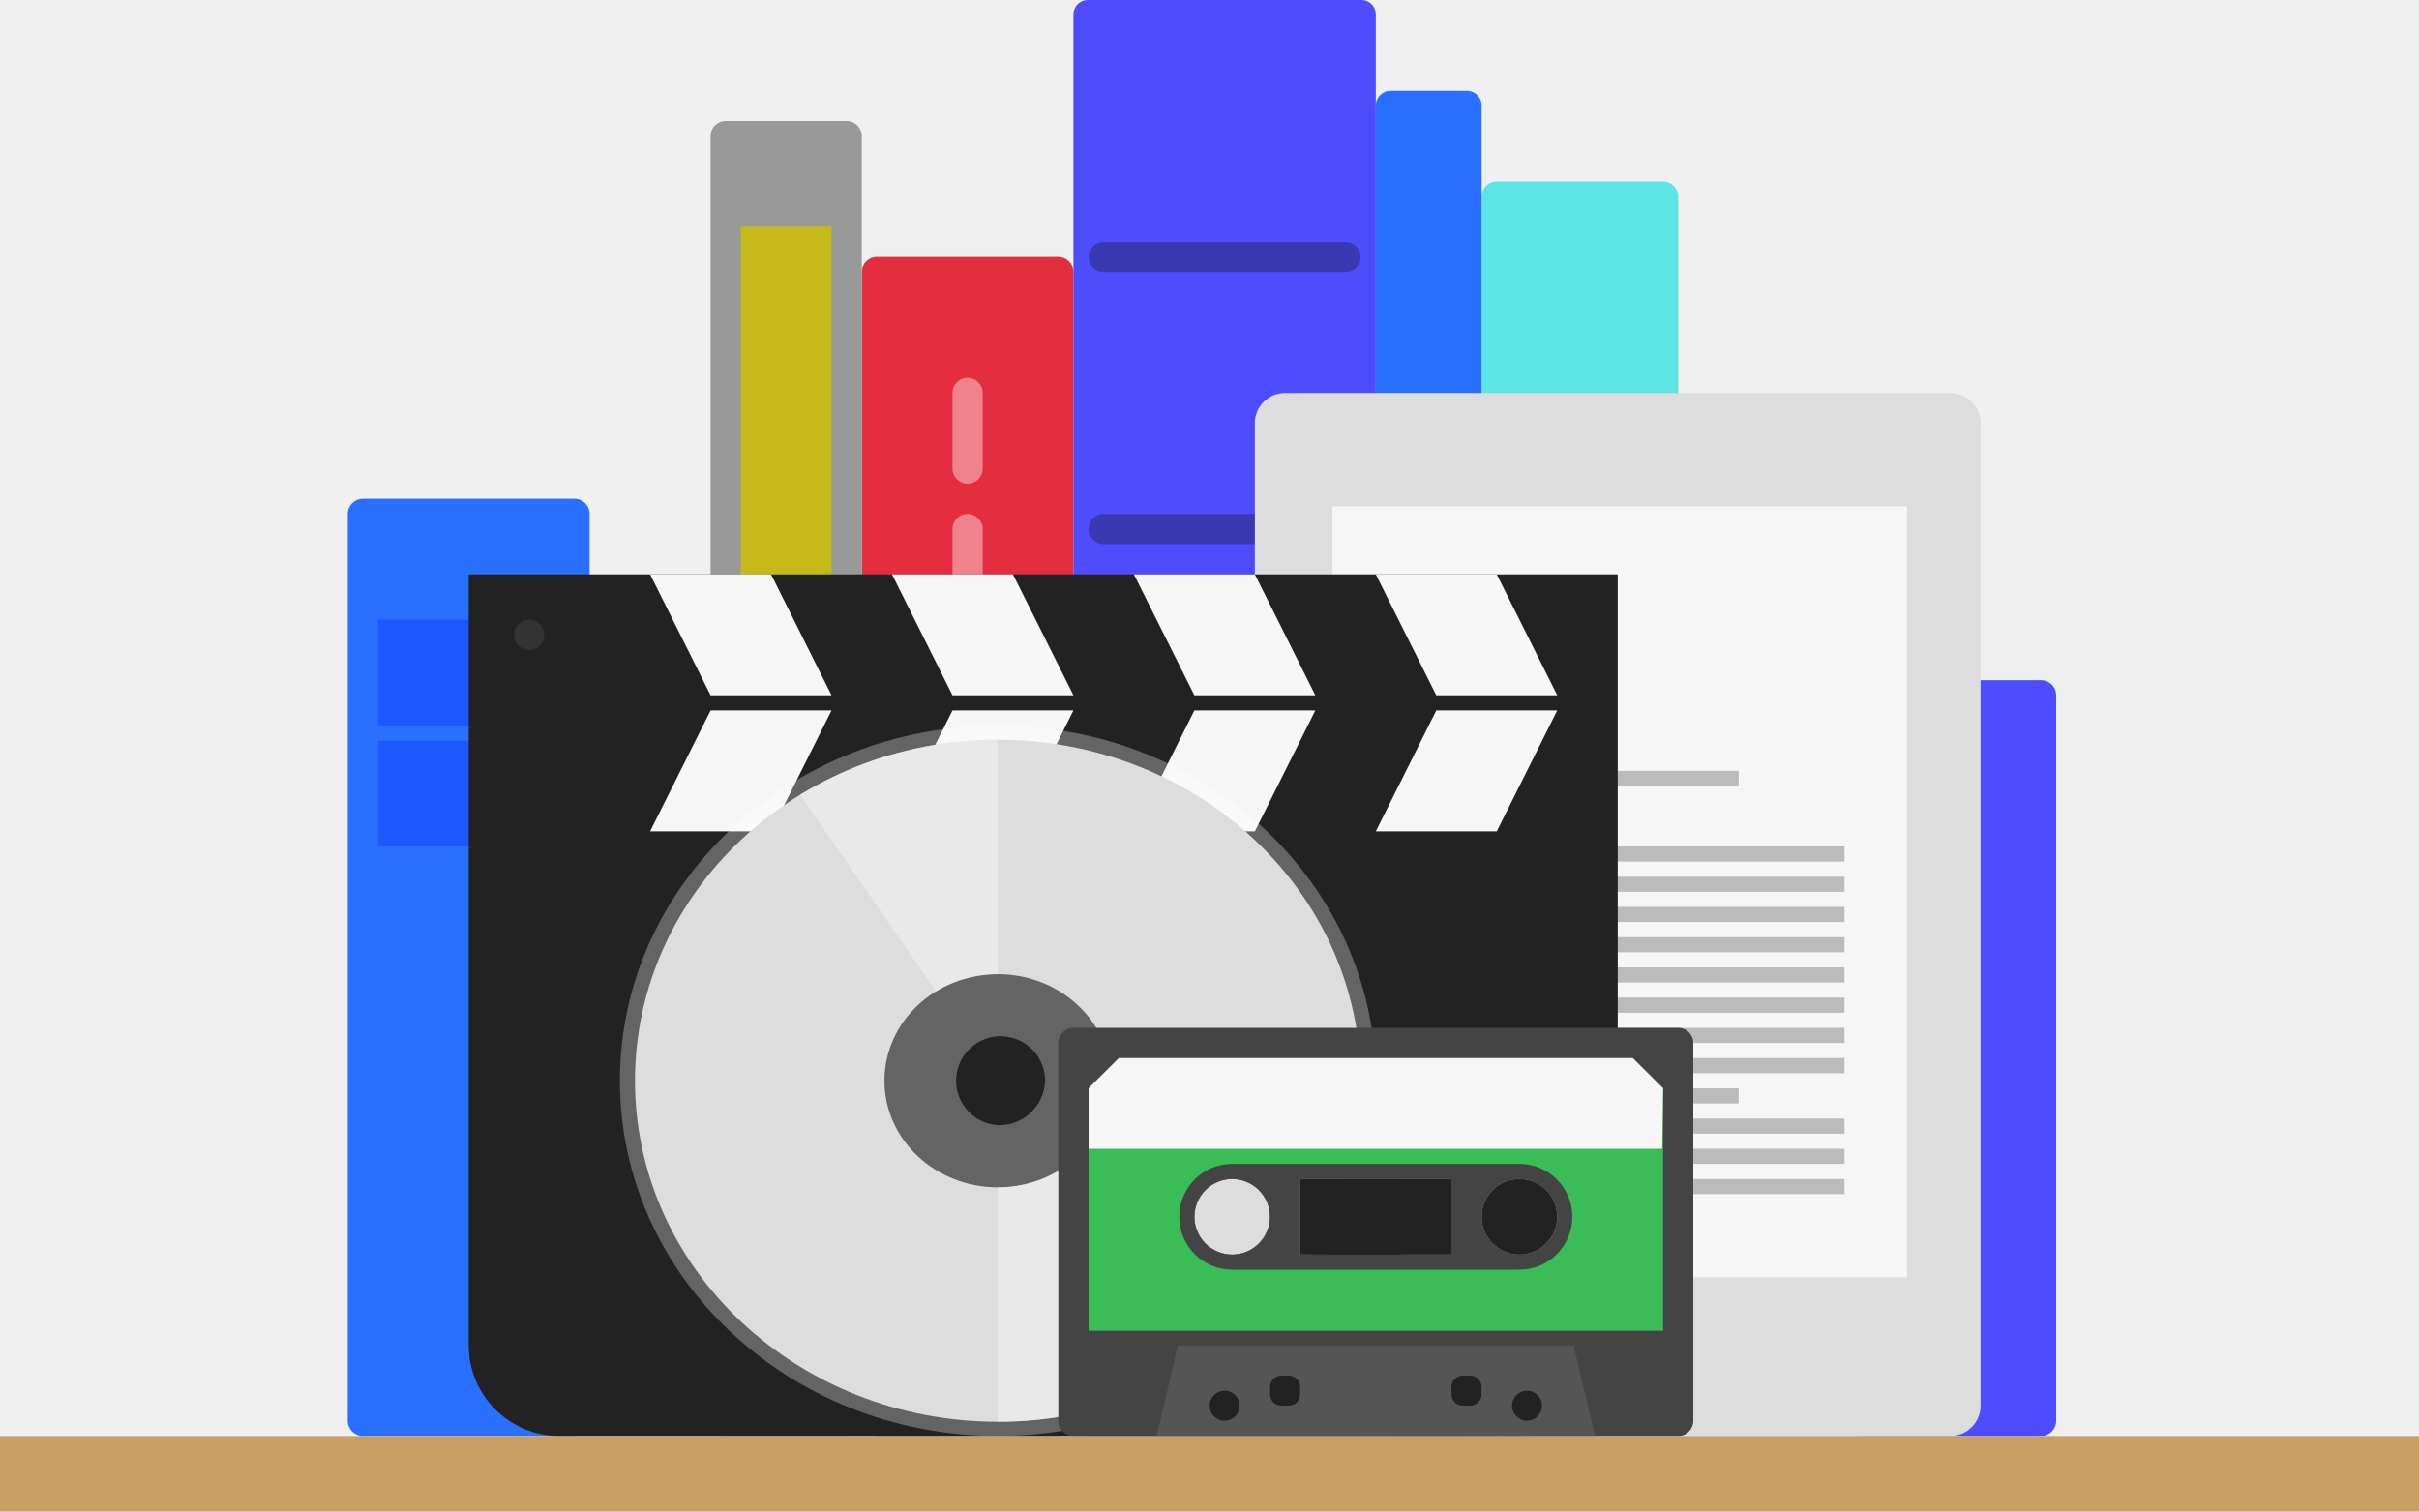
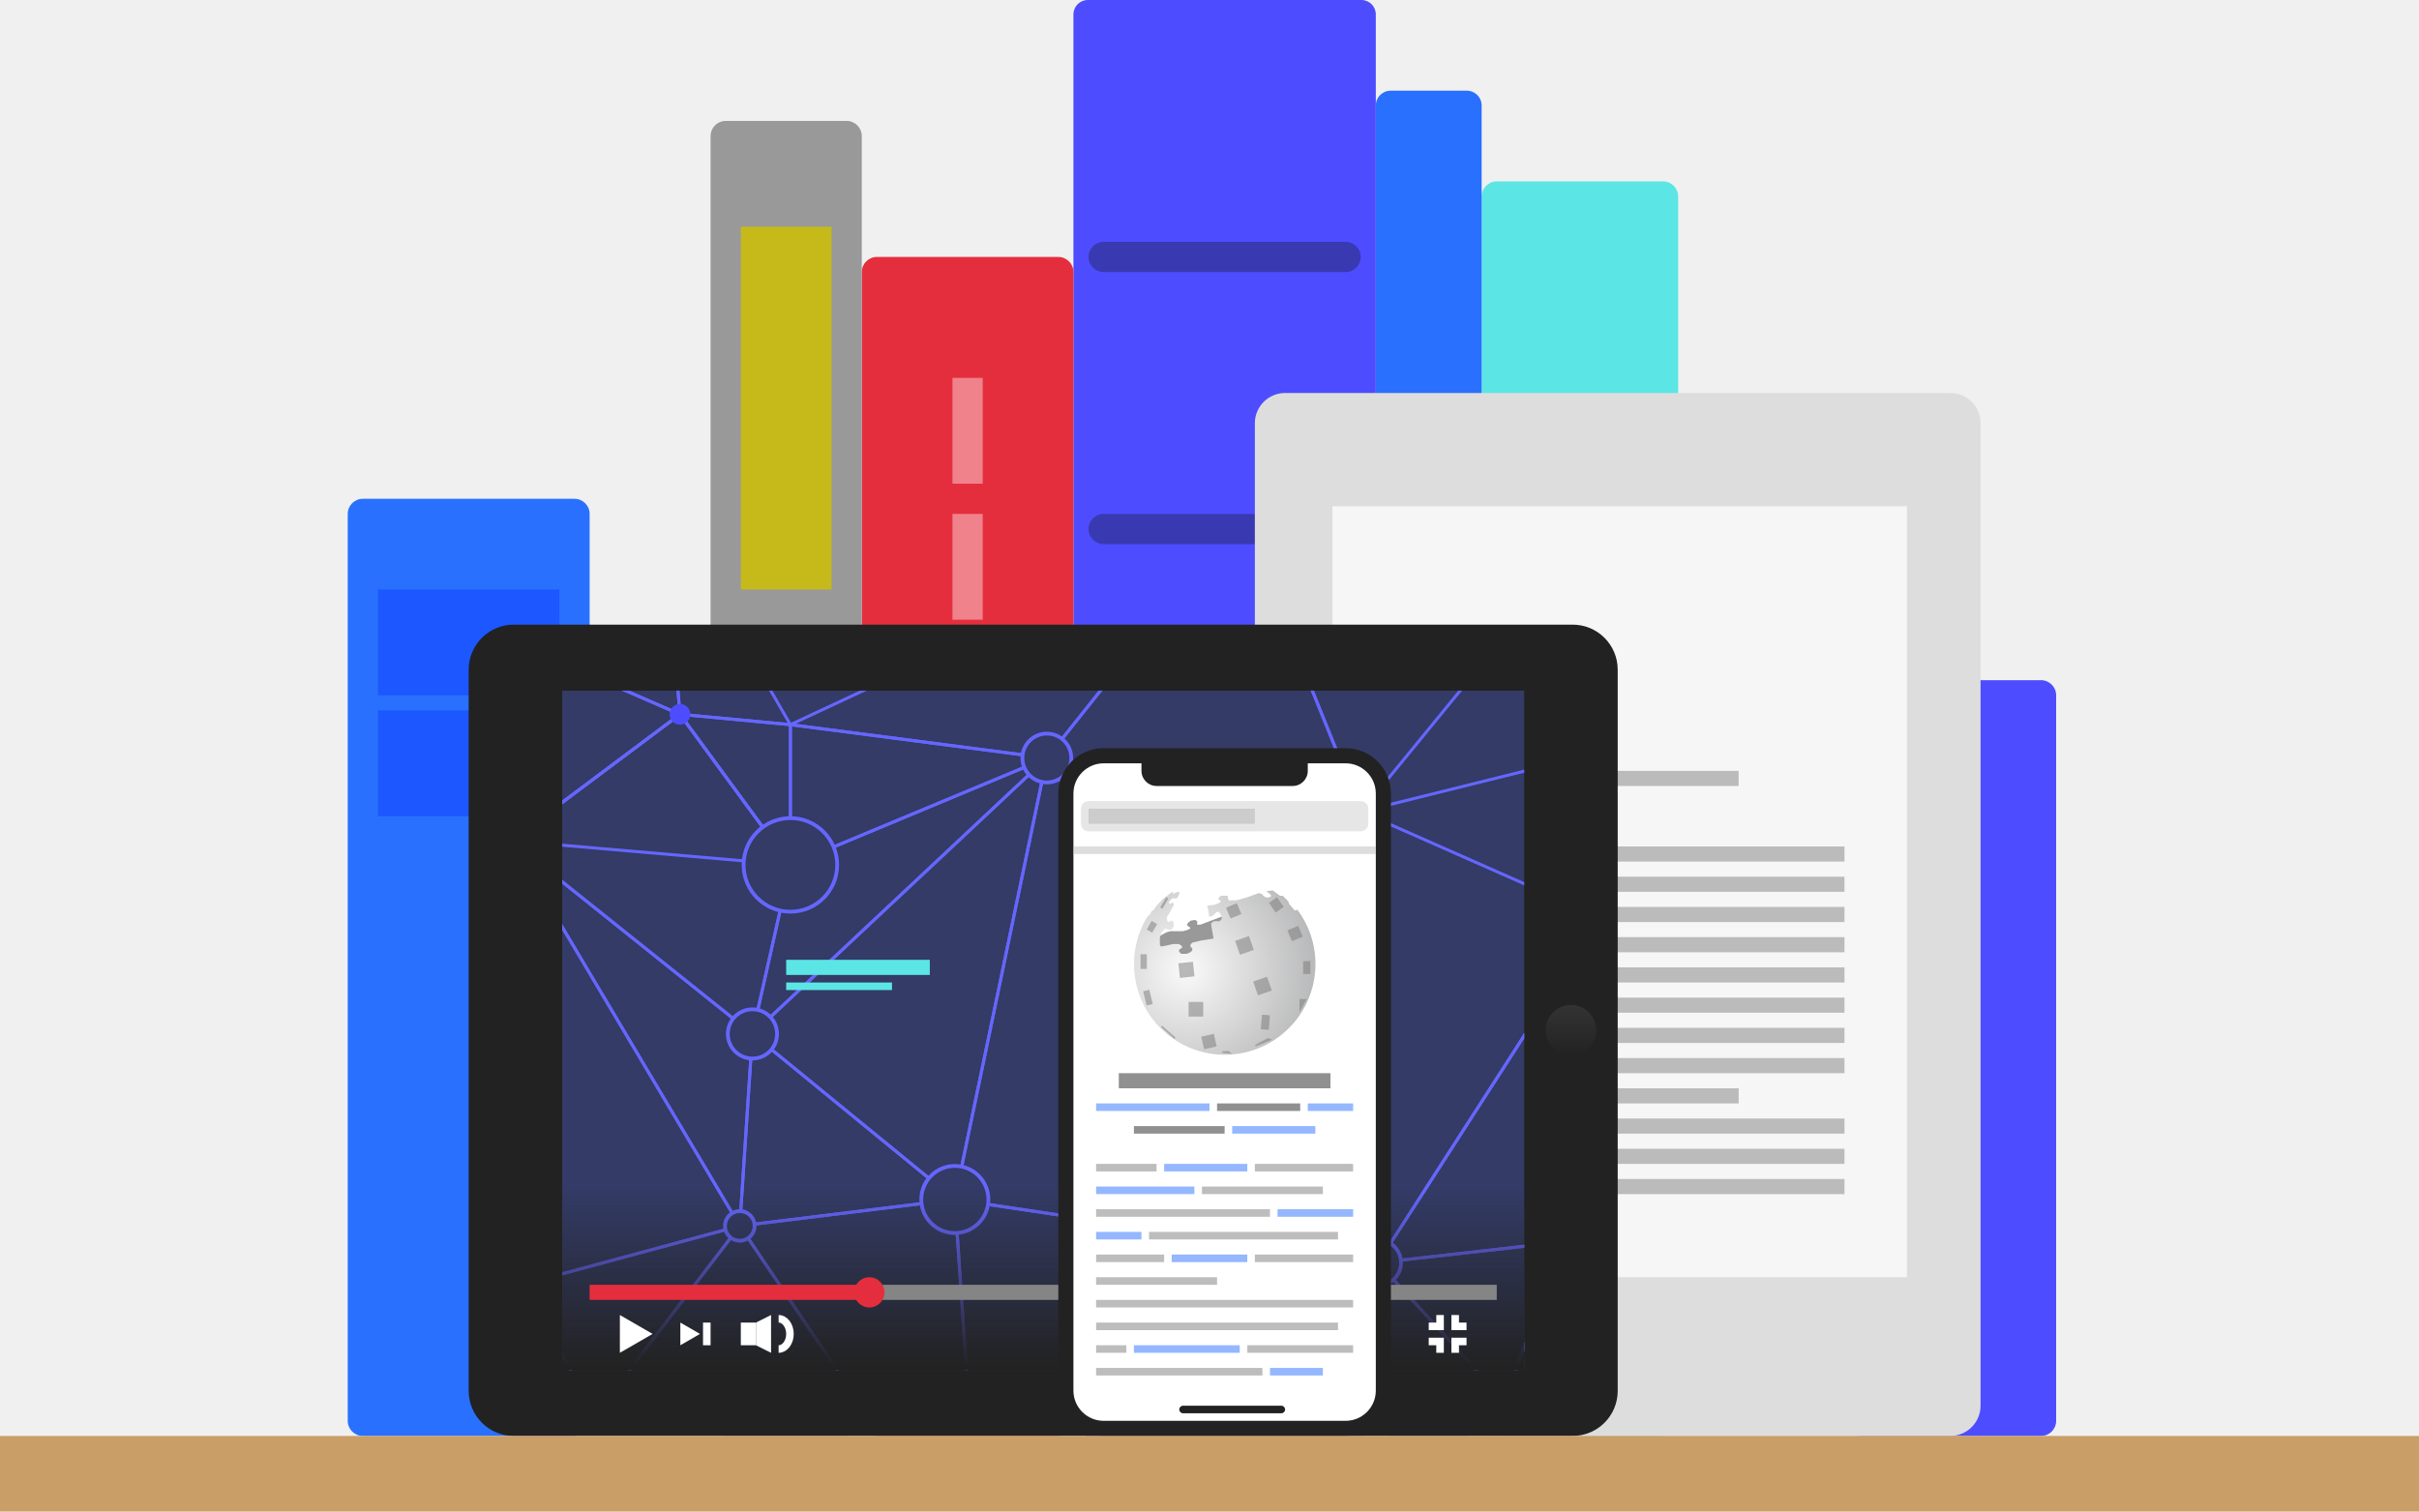
<svg xmlns="http://www.w3.org/2000/svg" width="320" height="200" viewBox="0 0 320 200">
  <defs>
+     <linearGradient id="Unbenannter_Verlauf_17" data-name="Unbenannter Verlauf 17" x1="207.815" y1="133.039" x2="207.815" y2="139.7" gradientUnits="userSpaceOnUse">
+       <stop offset="0" stop-color="#333" />
+       <stop offset="1" stop-color="#222" />
+     </linearGradient>
    <clipPath id="clip-path">
-       <path d="M132,97.88c-26.51,0-48,20.2-48,45.12s21.49,45.12,48,45.12,48-20.2,48-45.12S158.51,97.88,132,97.88Zm0,59.22c-8.284,0-15-6.313-15-14.1s6.716-14.1,15-14.1,15,6.313,15,14.1S140.284,157.1,132,157.1Z" fill="#ddd" />
+       <rect x="74.369" y="91.386" width="127.261" height="89.878" fill="#333b66" />
    </clipPath>
+     <linearGradient id="Unbenannter_Verlauf_85" data-name="Unbenannter Verlauf 85" x1="138" y1="181.049" x2="138" y2="157.325" gradientUnits="userSpaceOnUse">
+       <stop offset="0" stop-color="#222" />
+       <stop offset="1" stop-color="#222" stop-opacity="0" />
+     </linearGradient>
+     <radialGradient id="Unbenannter_Verlauf_40" data-name="Unbenannter Verlauf 40" cx="156.875" cy="128.307" r="31.309" gradientUnits="userSpaceOnUse">
+       <stop offset="0" stop-color="#fafafa" />
+       <stop offset="1" stop-color="#838486" />
+     </radialGradient>
  </defs>
  <g style="isolation: isolate">
    <g>
      <g>
        <g>
          <rect x="46" y="66" width="32" height="124" rx="2" ry="2" fill="#2970ff" />
-           <rect x="50" y="82" width="24" height="14" fill="#2970ff" opacity="0.4" style="mix-blend-mode: multiply" />
-           <rect x="50" y="98" width="24" height="14" fill="#2970ff" opacity="0.4" style="mix-blend-mode: multiply" />
+           <rect x="50" y="78" width="24" height="14" fill="#2970ff" opacity="0.4" style="mix-blend-mode: multiply" />
+           <rect x="50" y="94" width="24" height="14" fill="#2970ff" opacity="0.4" style="mix-blend-mode: multiply" />
          <rect x="142" width="40" height="190" rx="1.902" ry="1.902" fill="#4d4dff" />
          <rect x="144" y="32" width="36" height="4" rx="2" ry="2" fill="#3939b2" />
          <rect x="144" y="68" width="36" height="4" rx="2" ry="2" fill="#3939b2" />
          <rect x="114" y="34" width="28" height="156" rx="2" ry="2" fill="#e52e3d" />
          <rect x="244" y="90" width="28" height="100" rx="2" ry="2" fill="#4d4dff" />
          <rect x="196" y="24" width="26" height="166" rx="2" ry="2" fill="#5ce5e5" />
          <rect x="182" y="12" width="14" height="178" rx="1.957" ry="1.957" fill="#2970ff" />
          <rect x="94" y="16" width="20" height="174" rx="2" ry="2" fill="#999" />
          <rect x="98" y="30" width="12" height="48" fill="#c6ba1a" />
-           <rect x="126" y="50" width="4" height="14" rx="2" ry="2" fill="#fff" opacity="0.4" />
-           <rect x="126" y="68" width="4" height="14" rx="2" ry="2" fill="#fff" opacity="0.4" />
+           <rect x="126" y="50" width="4" height="14" fill="#fff" opacity="0.4" />
+           <rect x="126" y="68" width="4" height="14" fill="#fff" opacity="0.4" />
          <g>
            <g>
              <rect x="166" y="52" width="96" height="138" rx="4" ry="4" fill="#ddd" />
              <rect x="176.268" y="66.995" width="76" height="102" fill="#f6f6f6" />
            </g>
            <rect x="184" y="160" width="24" height="2" fill="#bbb" />
            <rect x="184" y="156" width="60" height="2" fill="#bbb" />
            <rect x="184" y="152" width="60" height="2" fill="#bbb" />
            <rect x="184" y="148" width="60" height="2" fill="#bbb" />
            <rect x="184" y="144" width="46" height="2" fill="#bbb" />
            <rect x="184" y="140" width="60" height="2" fill="#bbb" />
            <rect x="184" y="136" width="60" height="2" fill="#bbb" />
            <rect x="184" y="132" width="60" height="2" fill="#bbb" />
            <rect x="184" y="128" width="60" height="2" fill="#bbb" />
            <rect x="184" y="124" width="60" height="2" fill="#bbb" />
            <rect x="184" y="120" width="60" height="2" fill="#bbb" />
            <rect x="184" y="116" width="60" height="2" fill="#bbb" />
            <rect x="184" y="112" width="60" height="2" fill="#bbb" />
            <rect x="198" y="102" width="32" height="2" fill="#bbb" />
          </g>
          <g>
-             <path d="M62,76H214a0,0,0,0,1,0,0V178a12,12,0,0,1-12,12H74a12,12,0,0,1-12-12V76A0,0,0,0,1,62,76Z" fill="#222" />
-             <polygon points="102 110 86 110 94 94 110 94 102 110" fill="#f6f6f6" />
-             <polygon points="134 110 118 110 126 94 142 94 134 110" fill="#f6f6f6" />
-             <polygon points="166 110 150 110 158 94 174 94 166 110" fill="#f6f6f6" />
-             <polygon points="198 110 182 110 190 94 206 94 198 110" fill="#f6f6f6" />
-             <polygon points="102 76 86 76 94 92 110 92 102 76" fill="#f6f6f6" />
-             <polygon points="134 76 118 76 126 92 142 92 134 76" fill="#f6f6f6" />
-             <polygon points="166 76 150 76 158 92 174 92 166 76" fill="#f6f6f6" />
-             <polygon points="198 76 182 76 190 92 206 92 198 76" fill="#f6f6f6" />
-             <circle cx="70" cy="84" r="2" fill="#333" />
-           </g>
-           <g>
-             <path d="M132,96c-27.614,0-50,21.043-50,47s22.386,47,50,47,50-21.043,50-47S159.614,96,132,96Zm0,61.1c-8.284,0-15-6.313-15-14.1s6.716-14.1,15-14.1,15,6.313,15,14.1S140.284,157.1,132,157.1Z" fill="#fff" opacity="0.3" />
-             <path d="M132,128.9c-8.284,0-15,6.313-15,14.1s6.716,14.1,15,14.1,15-6.313,15-14.1S140.284,128.9,132,128.9Zm0,19.975A5.886,5.886,0,1,1,138.25,143,6.071,6.071,0,0,1,132,148.875Z" fill="#fff" opacity="0.3" />
+             <rect x="62" y="82.65" width="152" height="107.35" rx="5.964" ry="5.964" fill="#222" />
+             <path d="M211.164,136.325a3.349,3.349,0,1,1-3.349-3.349A3.348,3.348,0,0,1,211.164,136.325Z" fill="url(#Unbenannter_Verlauf_17)" />
            <g>
-               <path d="M132,97.88c-26.51,0-48,20.2-48,45.12s21.49,45.12,48,45.12,48-20.2,48-45.12S158.51,97.88,132,97.88Zm0,59.22c-8.284,0-15-6.313-15-14.1s6.716-14.1,15-14.1,15,6.313,15,14.1S140.284,157.1,132,157.1Z" fill="#ddd" />
+               <rect x="74.369" y="91.386" width="127.261" height="89.878" fill="#333b66" />
              <g clip-path="url(#clip-path)">
-                 <polygon points="132 143 98.232 94.122 132 84.72 132 143" fill="#f6f6f6" opacity="0.5" />
-                 <polygon points="132 143 165.768 191.878 132 201.28 132 143" fill="#f6f6f6" opacity="0.5" />
+                 <g>
+                   <g>
+                     <polygon points="138.481 100.296 99.538 136.806 126.312 158.711 138.481 100.296" fill="none" stroke="#66f" stroke-linejoin="round" stroke-width="0.4" />
+                     <polygon points="138.481 100.296 104.558 95.885 104.558 114.444 138.481 100.296" fill="none" stroke="#66f" stroke-linejoin="round" stroke-width="0.4" />
+                     <polygon points="104.558 114.444 99.538 136.806 138.481 100.296 104.558 114.444" fill="none" stroke="#66f" stroke-linejoin="round" stroke-width="0.4" />
+                     <polygon points="72 86.699 67.592 111.249 89.954 94.516 72 86.699" fill="none" stroke="#66f" stroke-linejoin="round" stroke-width="0.4" />
+                     <polygon points="69.113 169.968 78.773 187.158 97.865 162.21 69.113 169.968" fill="none" stroke="#66f" stroke-linejoin="round" stroke-width="0.4" />
+                     <polygon points="206.632 164.34 199.026 185.333 182.293 167.078 206.632 164.34" fill="none" stroke="#66f" stroke-linejoin="round" stroke-width="0.4" />
+                     <polyline points="67.592 111.249 50.25 95.885 72 86.699 87.52 66.373 89.954 94.516 72 86.699" fill="none" stroke="#66f" stroke-linejoin="round" stroke-width="0.4" />
+                     <polygon points="72 86.699 63.485 67.97 87.52 66.373 72 86.699" fill="none" stroke="#66f" stroke-linejoin="round" stroke-width="0.4" />
+                     <polygon points="104.558 95.885 89.954 94.516 104.558 114.444 104.558 95.885" fill="none" stroke="#66f" stroke-linejoin="round" stroke-width="0.4" />
+                     <polygon points="104.558 95.885 87.52 66.373 89.954 94.516 104.558 95.885" fill="none" stroke="#66f" stroke-linejoin="round" stroke-width="0.4" />
+                     <polygon points="104.558 95.885 164.19 68.046 138.481 100.296 104.558 95.885" fill="none" stroke="#66f" stroke-linejoin="round" stroke-width="0.4" />
+                     <polygon points="99.538 136.806 67.592 111.249 89.954 94.516 104.558 114.444 99.538 136.806" fill="none" stroke="#66f" stroke-linejoin="round" stroke-width="0.4" />
+                     <polygon points="67.592 111.249 104.558 114.444 89.954 94.516 67.592 111.249" fill="none" stroke="#66f" stroke-linejoin="round" stroke-width="0.4" />
+                     <polygon points="138.481 100.296 182.293 167.078 126.312 158.711 138.481 100.296" fill="none" stroke="#66f" stroke-linejoin="round" stroke-width="0.4" />
+                     <polygon points="97.865 162.21 99.538 136.806 126.312 158.711 97.865 162.21" fill="none" stroke="#66f" stroke-linejoin="round" stroke-width="0.4" />
+                     <polygon points="97.865 162.21 67.592 111.249 99.538 136.806 97.865 162.21" fill="none" stroke="#66f" stroke-linejoin="round" stroke-width="0.4" />
+                     <polygon points="69.113 169.968 67.592 111.249 97.865 162.21 69.113 169.968" fill="none" stroke="#66f" stroke-linejoin="round" stroke-width="0.4" />
+                     <polygon points="69.113 169.968 20.309 163.281 67.592 111.249 69.113 169.968" fill="none" stroke="#66f" stroke-linejoin="round" stroke-width="0.4" />
+                     <polygon points="69.113 169.968 64.448 187.158 78.773 187.158 69.113 169.968" fill="none" stroke="#66f" stroke-linejoin="round" stroke-width="0.4" />
+                     <polygon points="64.448 187.158 20.309 163.281 69.113 169.968 64.448 187.158" fill="none" stroke="#66f" stroke-linejoin="round" stroke-width="0.4" />
+                     <polygon points="64.448 187.158 66.477 206.173 44.711 194.207 64.448 187.158" fill="none" stroke="#66f" stroke-linejoin="round" stroke-width="0.4" />
+                     <polygon points="78.773 187.158 66.477 206.173 97.865 206.173 78.773 187.158" fill="none" stroke="#66f" stroke-linejoin="round" stroke-width="0.4" />
+                     <polygon points="97.865 162.21 129.76 209.419 126.312 158.711 97.865 162.21" fill="none" stroke="#66f" stroke-linejoin="round" stroke-width="0.4" />
+                     <polygon points="129.76 209.419 78.773 187.158 97.865 162.21 129.76 209.419" fill="none" stroke="#66f" stroke-linejoin="round" stroke-width="0.4" />
+                     <polygon points="182.293 167.078 129.76 209.419 126.312 158.711 182.293 167.078" fill="none" stroke="#66f" stroke-linejoin="round" stroke-width="0.4" />
+                     <polygon points="199.026 185.333 129.76 209.419 182.293 167.078 199.026 185.333" fill="none" stroke="#66f" stroke-linejoin="round" stroke-width="0.4" />
+                     <polygon points="199.026 185.333 219.13 194.089 206.632 164.34 199.026 185.333" fill="none" stroke="#66f" stroke-linejoin="round" stroke-width="0.4" />
+                     <polygon points="138.481 100.296 180.061 107.395 182.293 167.078 138.481 100.296" fill="none" stroke="#66f" stroke-linejoin="round" stroke-width="0.4" />
+                     <polygon points="182.293 167.078 211.703 121.391 180.061 107.395 182.293 167.078" fill="none" stroke="#66f" stroke-linejoin="round" stroke-width="0.4" />
+                     <polygon points="206.632 164.34 211.703 121.391 182.293 167.078 206.632 164.34" fill="none" stroke="#66f" stroke-linejoin="round" stroke-width="0.4" />
+                     <polygon points="206.632 164.34 251.255 108.409 211.703 121.391 206.632 164.34" fill="none" stroke="#66f" stroke-linejoin="round" stroke-width="0.4" />
+                     <polyline points="180.061 107.395 238.071 92.994 211.703 121.391" fill="none" stroke="#66f" stroke-linejoin="round" stroke-width="0.4" />
+                     <polygon points="164.19 68.046 180.061 107.395 138.481 100.296 164.19 68.046" fill="none" stroke="#66f" stroke-linejoin="round" stroke-width="0.4" />
+                     <polygon points="180.061 107.395 204.604 77.402 164.19 68.046 180.061 107.395" fill="none" stroke="#66f" stroke-linejoin="round" stroke-width="0.4" />
+                   </g>
+                   <g>
+                     <circle cx="126.312" cy="158.711" r="4.438" fill="#333b66" />
+                     <path d="M126.312,154.523a4.189,4.189,0,1,1-4.189,4.188,4.193,4.193,0,0,1,4.189-4.188m0-.5A4.689,4.689,0,1,0,131,158.711a4.688,4.688,0,0,0-4.688-4.688Z" fill="#66f" />
+                   </g>
+                   <g>
+                     <path d="M138.481,103.527a3.231,3.231,0,1,1,3.232-3.231A3.235,3.235,0,0,1,138.481,103.527Z" fill="#333b66" />
+                     <path d="M138.481,97.315A2.982,2.982,0,1,1,135.5,100.3a2.985,2.985,0,0,1,2.981-2.981m0-.5a3.482,3.482,0,1,0,3.482,3.481,3.482,3.482,0,0,0-3.482-3.481Z" fill="#66f" />
+                   </g>
+                   <g>
+                     <path d="M99.538,140.062a3.256,3.256,0,1,1,3.255-3.256A3.26,3.26,0,0,1,99.538,140.062Z" fill="#333b66" />
+                     <path d="M99.538,133.8a3.006,3.006,0,1,1-3.006,3.006,3.009,3.009,0,0,1,3.006-3.006m0-.5a3.506,3.506,0,1,0,3.506,3.506,3.506,3.506,0,0,0-3.506-3.506Z" fill="#66f" />
+                   </g>
+                   <g>
+                     <path d="M104.558,120.636a6.192,6.192,0,1,1,6.192-6.193A6.2,6.2,0,0,1,104.558,120.636Z" fill="#333b66" />
+                     <path d="M104.558,108.5a5.942,5.942,0,1,1-5.942,5.942,5.949,5.949,0,0,1,5.942-5.942m0-.5A6.442,6.442,0,1,0,111,114.444,6.442,6.442,0,0,0,104.558,108Z" fill="#66f" />
+                   </g>
+                   <g>
+                     <path d="M182.293,170.121a3.043,3.043,0,1,1,3.042-3.043A3.046,3.046,0,0,1,182.293,170.121Z" fill="#333b66" />
+                     <path d="M182.293,164.285a2.793,2.793,0,1,1-2.793,2.793,2.8,2.8,0,0,1,2.793-2.793m0-.5a3.293,3.293,0,1,0,3.292,3.293,3.293,3.293,0,0,0-3.292-3.293Z" fill="#66f" />
+                   </g>
+                   <circle cx="180.061" cy="107.395" r="2.395" fill="#4d4dff" />
+                   <g>
+                     <circle cx="97.865" cy="162.21" r="1.96" fill="#333b66" />
+                     <path d="M97.865,160.5a1.71,1.71,0,1,1-1.71,1.71,1.712,1.712,0,0,1,1.71-1.71m0-.5a2.21,2.21,0,1,0,2.21,2.21,2.209,2.209,0,0,0-2.21-2.21Z" fill="#66f" />
+                   </g>
+                   <circle cx="89.954" cy="94.516" r="1.369" fill="#4d4dff" />
+                 </g>
              </g>
            </g>
          </g>
-           <g>
-             <path d="M222,136H142a2,2,0,0,0-2,2v50a2,2,0,0,0,2,2h80a2,2,0,0,0,2-2V138A2,2,0,0,0,222,136Zm-60,52a2,2,0,1,1,2-2A2,2,0,0,1,162,188Zm1-22a5,5,0,1,1,5-5A5,5,0,0,1,163,166Zm9,18.5a1.5,1.5,0,0,1-1.5,1.5H169.5a1.5,1.5,0,0,1-1.5-1.5V183.5a1.5,1.5,0,0,1,1.5-1.5H170.5a1.5,1.5,0,0,1,1.5,1.5Zm0-18.5V156h20v10Zm24,18.5a1.5,1.5,0,0,1-1.5,1.5H193.5a1.5,1.5,0,0,1-1.5-1.5V183.5a1.5,1.5,0,0,1,1.5-1.5H194.5a1.5,1.5,0,0,1,1.5,1.5Zm6,3.5a2,2,0,1,1,2-2A2,2,0,0,1,202,188Zm-1-22a5,5,0,1,1,5-5A5,5,0,0,1,201,166Z" fill="#444" />
-             <path d="M208.167,178.017H155.833L153.006,190h57.988ZM162,188a2,2,0,1,1,2-2A2,2,0,0,1,162,188Zm10-3.5a1.5,1.5,0,0,1-1.5,1.5H169.5a1.5,1.5,0,0,1-1.5-1.5V183.5a1.5,1.5,0,0,1,1.5-1.5H170.5a1.5,1.5,0,0,1,1.5,1.5Zm24,0a1.5,1.5,0,0,1-1.5,1.5H193.5a1.5,1.5,0,0,1-1.5-1.5V183.5a1.5,1.5,0,0,1,1.5-1.5H194.5a1.5,1.5,0,0,1,1.5,1.5Zm6,3.5a2,2,0,1,1,2-2A2,2,0,0,1,202,188Z" fill="#555" />
-             <path d="M148,140.073,144,144v32.073h76V143.986l-4-3.913ZM163,166a5,5,0,1,1,5-5A5,5,0,0,1,163,166Zm29,0H172V156h20Zm9,0a5,5,0,1,1,5-5A5,5,0,0,1,201,166Z" fill="#3abd57" />
-             <polygon points="148 140 144 144 144 152 219.881 152 220 144 216 140 148 140" fill="#f6f6f6" />
-             <path d="M185.438,166a22.523,22.523,0,0,0,0-10H172v10Z" fill="#222" />
-             <path d="M201,154H163a7,7,0,0,0,0,14h38a7,7,0,0,0,0-14Zm-38,12a5,5,0,1,1,5-5A5,5,0,0,1,163,166Zm29,0H172V156h20Zm9,0a5,5,0,1,1,5-5A5,5,0,0,1,201,166Z" fill="#444" />
-           </g>
+           <rect x="104" y="127" width="19" height="2" fill="#5ce5e5" />
+           <rect x="104" y="130" width="14" height="1" fill="#5ce5e5" />
+           <rect x="74.369" y="157.264" width="127.261" height="24" fill="url(#Unbenannter_Verlauf_85)" />
+           <rect x="78" y="170" width="37" height="2" fill="#e52e3d" />
+           <rect x="115" y="170" width="83" height="2" fill="#858585" />
+           <circle cx="115" cy="171" r="2" fill="#e52e3d" />
+           <polygon points="86.33 176.5 82 174 82 179 86.33 176.5" fill="#fff" />
+           <polygon points="92.598 176.5 90 175 90 178 92.598 176.5" fill="#fff" />
+           <g>
+             <path d="M178,99H146a6,6,0,0,0-6,6v79a6,6,0,0,0,6,6h32a6,6,0,0,0,6-6V105a6,6,0,0,0-6-6Z" fill="#222" />
+             <path d="M178,101a4,4,0,0,1,4,4v79a4,4,0,0,1-4,4H146a4,4,0,0,1-4-4V105a4,4,0,0,1,4-4h32" fill="#fff" />
+             <rect x="142" y="112" width="40" height="1" fill="#bbb" opacity="0.5" />
+             <path d="M151,100h22a0,0,0,0,1,0,0v2a2,2,0,0,1-2,2H153a2,2,0,0,1-2-2v-2A0,0,0,0,1,151,100Z" fill="#222" />
+             <rect x="143" y="106" width="38" height="4" rx="1" ry="1" fill="#e6e6e6" />
+             <rect x="144" y="107" width="22" height="2" fill="#ccc" />
+             <g>
+               <polygon points="161.899 121.177 158.788 122.348 158.364 122.348 158.384 121.904 158.101 121.722 157.556 121.803 157.232 122.025 156.99 122.348 157.192 122.571 157.414 122.692 157.434 122.894 156.97 123.076 156.444 123.217 154.808 123.217 154.303 123.359 153.253 123.924 152.283 125.338 152.606 127.601 163.434 126.126 161.899 121.177" fill="#999" />
+               <path d="M171.613,120.376l-.34.094-.728-.849-.121-.363-.727-.728h-.364l-.969-.727-.849.121.606.485v.243l-.485.121-.363-.121-.364-.364-.364-.121-1.7.606-1.333.363h-.97l-.121-.363v-.243l-.889-.02-.363.323.06.182.3.243-.181.181-.728.283-.929.121.162.667.1.748h.383l.606-.566.263-.061.424.606-.02.364-.262.283-.829.02-.323.323.343,1.96-1.656.262-1.111.263-.263.222-.04.223.081.2.181.1-.02.323-.283.242-.464.182h-.728l-.262-.3v-.242l.384-.243v-.242l-.4-.263h-.788l-1.192.263-.4.06-.142-.222v-.97l.243-.666.464-.505.425.141.3.02.262-.161.162-.384-.02-.424-.3-.283-.182.1-.081.1-.2-.02-.141-.2v-.384l.121-.2.667-1.212.121-.223-.041-.222-.121-.121-.3.2-.162-.121V119.3l.445-.444.444.04.223-.1.262-.626-.081-.2-.3.1-.363.161-.142.182.081-.384-.263.061-1.131.869-.767.808-.485.666-.263.142-.1.3-.5.532a12,12,0,1,0,19.916-1.03Z" fill="url(#Unbenannter_Verlauf_40)" />
+               <rect x="166.04" y="129.5" width="1.939" height="1.939" transform="translate(-33.85 62.87) rotate(-19.397)" fill="#777" opacity="0.5" />
+               <rect x="166.861" y="134.293" width="1.063" height="1.939" transform="translate(11.115 -12.702) rotate(4.495)" fill="#777" opacity="0.5" />
+               <rect x="163.657" y="124.126" width="1.939" height="1.939" transform="translate(-32.201 61.773) rotate(-19.397)" fill="#777" opacity="0.5" />
+               <rect x="162.424" y="119.742" width="1.556" height="1.556" transform="translate(-34.09 73.236) rotate(-22.967)" fill="#777" opacity="0.5" />
+               <rect x="170.545" y="122.742" width="1.556" height="1.556" transform="translate(-34.617 76.643) rotate(-22.967)" fill="#777" opacity="0.5" />
+               <rect x="168.188" y="118.955" width="1.301" height="1.556" transform="translate(-38.13 117.241) rotate(-34.653)" fill="#777" opacity="0.5" />
+               <rect x="157.232" y="132.571" width="1.939" height="1.939" fill="#777" opacity="0.5" />
+               <rect x="159.076" y="136.959" width="1.708" height="1.708" transform="translate(-26.624 38.982) rotate(-12.838)" fill="#777" opacity="0.5" />
+               <rect x="172.39" y="127.171" width="0.957" height="1.708" fill="#777" opacity="0.5" />
+               <polygon points="171.91 133.9 171.91 132.192 172.867 132.192 171.91 133.9" fill="#777" opacity="0.5" />
+               <rect x="155.98" y="127.359" width="1.939" height="1.939" transform="translate(-12.948 17.711) rotate(-6.203)" fill="#777" opacity="0.5" />
+               <rect x="151.441" y="131.035" width="0.835" height="1.939" transform="translate(-27.027 39.884) rotate(-13.752)" fill="#777" opacity="0.5" />
+               <rect x="150.875" y="126.268" width="0.835" height="1.939" fill="#777" opacity="0.5" />
+               <rect x="151.966" y="121.975" width="0.835" height="1.312" transform="translate(81.731 -59.762) rotate(30)" fill="#777" opacity="0.5" />
+               <rect x="153.859" y="118.698" width="0.334" height="1.567" transform="matrix(0.866, 0.5, -0.5, 0.866, 80.376, -61.005)" fill="#777" opacity="0.5" />
+               <polygon points="168.303 137.561 167.727 137.364 166.045 138.242 166.091 138.455 168.303 137.561" fill="#777" opacity="0.5" />
+               <polygon points="161.652 139.106 162.53 139.061 162.955 139.439 161.727 139.318 161.652 139.106" fill="#777" opacity="0.5" />
+               <polygon points="153.727 135.712 155.485 137.273 155.379 137.485 153.576 135.879 153.727 135.712" fill="#777" opacity="0.5" />
+             </g>
+             <rect x="148" y="142" width="28" height="2" fill="#222" opacity="0.5" />
+             <rect x="145" y="146" width="15" height="1" fill="#2970ff" opacity="0.5" />
+             <rect x="163" y="149" width="11" height="1" fill="#2970ff" opacity="0.5" />
+             <rect x="154" y="154" width="11" height="1" fill="#2970ff" opacity="0.5" />
+             <rect x="145" y="157" width="13" height="1" fill="#2970ff" opacity="0.5" />
+             <rect x="169" y="160" width="10" height="1" fill="#2970ff" opacity="0.5" />
+             <rect x="145" y="163" width="6" height="1" fill="#2970ff" opacity="0.5" />
+             <rect x="155" y="166" width="10" height="1" fill="#2970ff" opacity="0.5" />
+             <rect x="150" y="178" width="14" height="1" fill="#2970ff" opacity="0.5" />
+             <rect x="168" y="181" width="7" height="1" fill="#2970ff" opacity="0.5" />
+             <rect x="173" y="146" width="6" height="1" fill="#2970ff" opacity="0.5" />
+             <rect x="161" y="146" width="11" height="1" fill="#222" opacity="0.5" />
+             <rect x="145" y="154" width="8" height="1" fill="#222" opacity="0.3" />
+             <rect x="166" y="154" width="13" height="1" fill="#222" opacity="0.3" />
+             <rect x="159" y="157" width="16" height="1" fill="#222" opacity="0.3" />
+             <rect x="145" y="160" width="23" height="1" fill="#222" opacity="0.3" />
+             <rect x="152" y="163" width="25" height="1" fill="#222" opacity="0.3" />
+             <rect x="145" y="166" width="9" height="1" fill="#222" opacity="0.3" />
+             <rect x="166" y="166" width="13" height="1" fill="#222" opacity="0.3" />
+             <rect x="145" y="169" width="16" height="1" fill="#222" opacity="0.3" />
+             <rect x="145" y="172" width="34" height="1" fill="#222" opacity="0.3" />
+             <rect x="145" y="175" width="32" height="1" fill="#222" opacity="0.3" />
+             <rect x="145" y="178" width="4" height="1" fill="#222" opacity="0.3" />
+             <rect x="165" y="178" width="14" height="1" fill="#222" opacity="0.3" />
+             <rect x="145" y="181" width="22" height="1" fill="#222" opacity="0.3" />
+             <rect x="150" y="149" width="12" height="1" fill="#222" opacity="0.5" />
+             <rect x="156" y="186" width="14" height="1" rx="0.5" ry="0.5" fill="#222" />
+           </g>
+           <rect x="93" y="175" width="1" height="3" fill="#fff" />
+           <rect x="98" y="175" width="2" height="3" fill="#fff" />
+           <path d="M103,174.5c.828,0,1.5.9,1.5,2s-.672,2-1.5,2" fill="none" stroke="#fff" stroke-miterlimit="10" />
+           <g>
+             <polygon points="189 177 189 178 190 178 190 179 191 179 191 177 189 177" fill="#fff" />
+             <polygon points="193 175 193 174 192 174 192 176 194 176 194 175 193 175" fill="#fff" />
+             <polygon points="190 175 189 175 189 176 191 176 191 174 190 174 190 175" fill="#fff" />
+             <polygon points="192 177 192 179 193 179 193 178 194 178 194 177 192 177" fill="#fff" />
+           </g>
+           <polygon points="100 175 100 178 102 179 102 174 100 175" fill="#fff" />
        </g>
        <rect y="190" width="320" height="10" fill="#ca9e67" />
      </g>
    </g>
  </g>
</svg>
